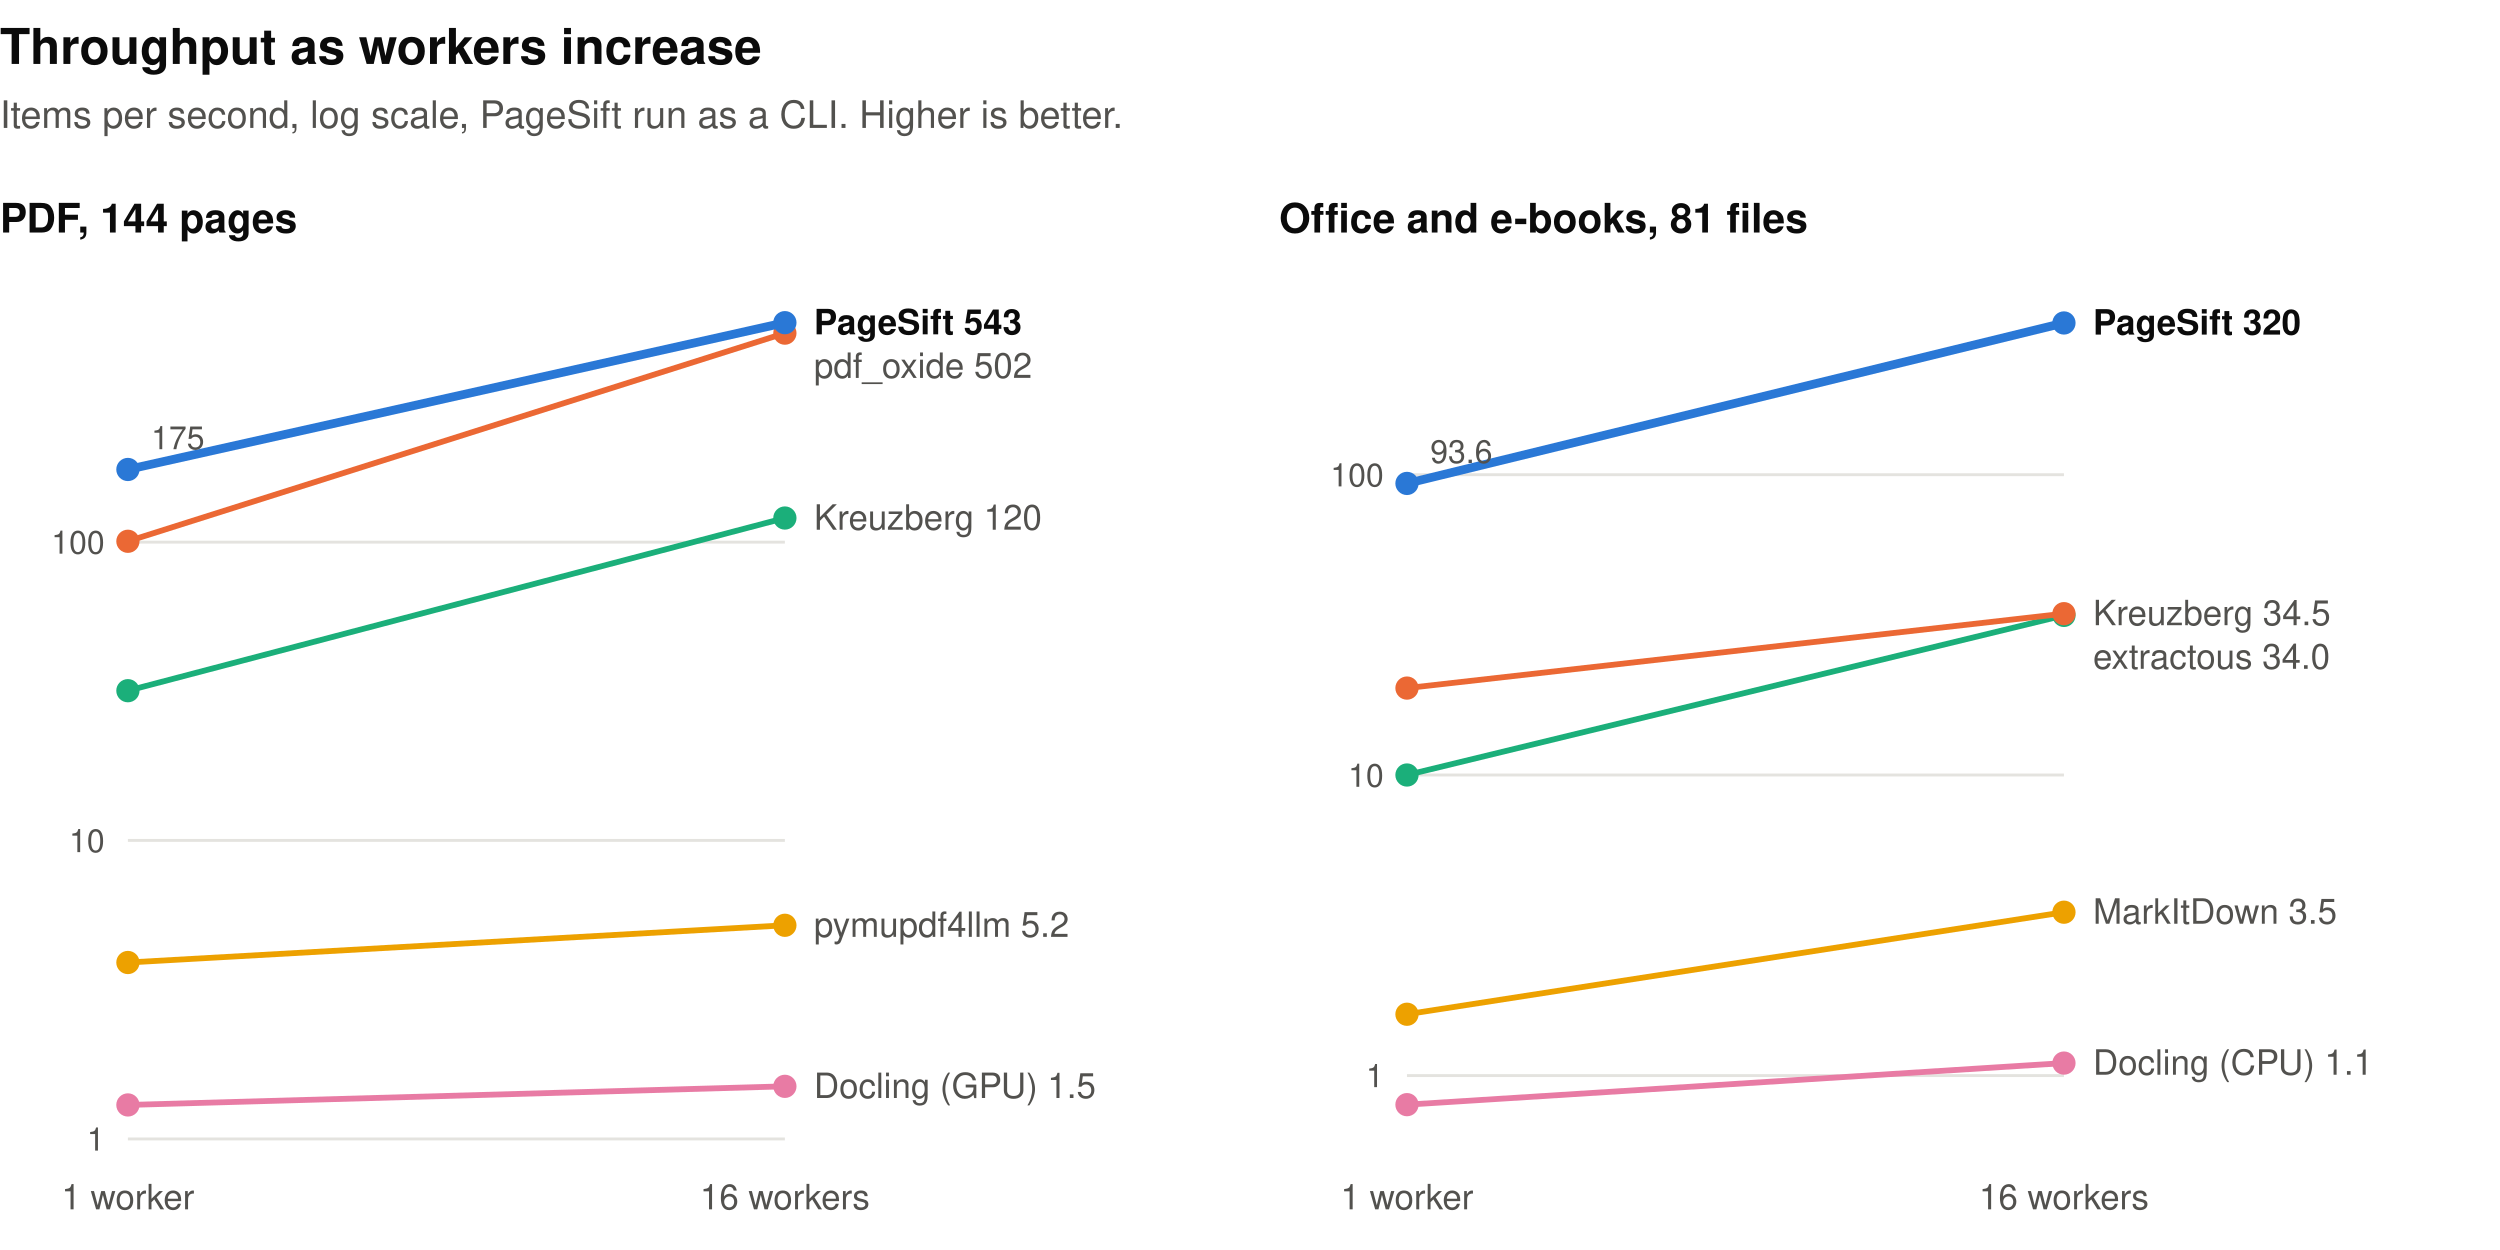
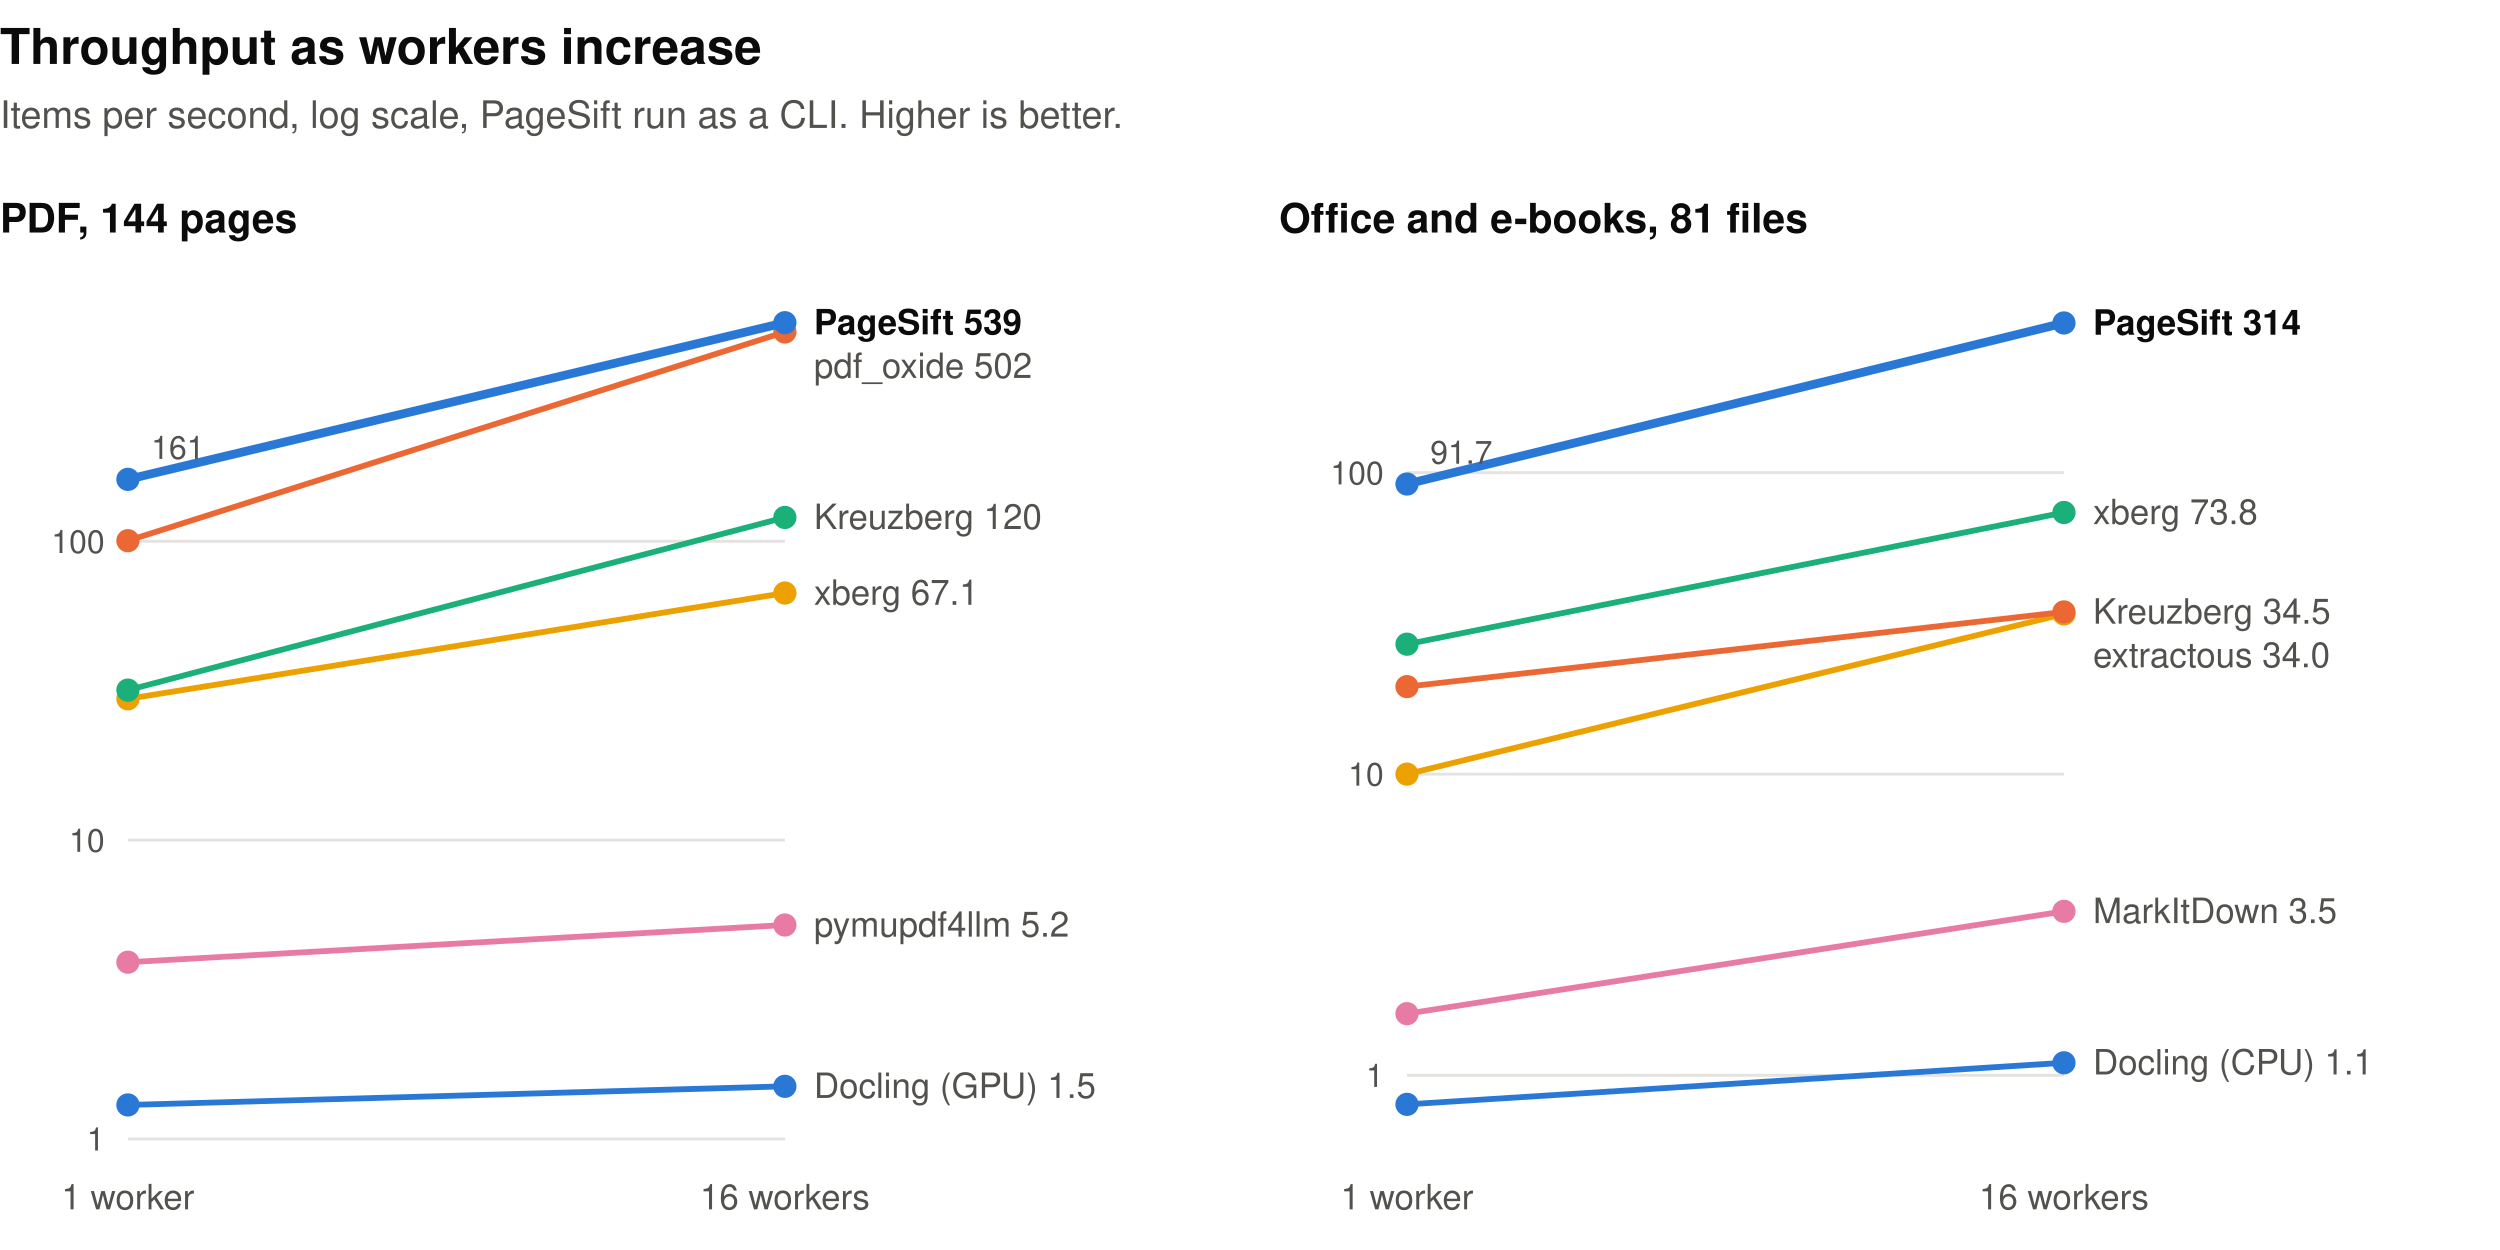
<svg xmlns="http://www.w3.org/2000/svg" viewBox="0 0 860 430" width="860" height="430" role="img" aria-label="Throughput as workers increase" font-family="-apple-system, BlinkMacSystemFont, 'Segoe UI', Helvetica, Arial, sans-serif">
  <text x="0" y="22" fill="#0b0b0b" font-size="17" font-weight="600" text-anchor="start">Throughput as workers increase</text>
  <text x="0" y="44" fill="#52514e" font-size="13" font-weight="400" text-anchor="start">Items per second, log scale, PageSift run as a CLI. Higher is better.</text>
  <text x="0" y="80" fill="#0b0b0b" font-size="14" font-weight="600" text-anchor="start">PDF, 144 pages</text>
  <line x1="44" y1="391.8" x2="270" y2="391.8" stroke="#e4e3df" />
-   <text x="36" y="395.795" fill="#52514e" font-size="11" font-weight="400" text-anchor="end">1</text>
-   <line x1="44" y1="289.1" x2="270" y2="289.1" stroke="#e4e3df" />
-   <text x="36" y="293.133" fill="#52514e" font-size="11" font-weight="400" text-anchor="end">10</text>
-   <line x1="44" y1="186.5" x2="270" y2="186.5" stroke="#e4e3df" />
-   <text x="36" y="190.471" fill="#52514e" font-size="11" font-weight="400" text-anchor="end">100</text>
+   <text x="36" y="395.79" fill="#52514e" font-size="11" font-weight="400" text-anchor="end">1</text>
+   <line x1="44" y1="289.0" x2="270" y2="289.0" stroke="#e4e3df" />
+   <text x="36" y="293.013" fill="#52514e" font-size="11" font-weight="400" text-anchor="end">10</text>
+   <line x1="44" y1="186.2" x2="270" y2="186.2" stroke="#e4e3df" />
+   <text x="36" y="190.236" fill="#52514e" font-size="11" font-weight="400" text-anchor="end">100</text>
  <text x="44" y="416" fill="#52514e" font-size="12" font-weight="400" text-anchor="middle">1 worker</text>
  <text x="270" y="416" fill="#52514e" font-size="12" font-weight="400" text-anchor="middle">16 workers</text>
-   <line x1="44" y1="380.1" x2="270" y2="373.7" stroke="#e87ba4" stroke-width="2" stroke-linecap="round" />
-   <circle cx="44" cy="380.1" r="4" fill="#e87ba4" />
-   <circle cx="270" cy="373.7" r="4" fill="#e87ba4" />
-   <text x="280" y="377.717" fill="#52514e" font-size="12" font-weight="400" text-anchor="start">Docling (GPU) 1.5</text>
-   <line x1="44" y1="331.1" x2="270" y2="318.3" stroke="#eda100" stroke-width="2" stroke-linecap="round" />
-   <circle cx="44" cy="331.1" r="4" fill="#eda100" />
-   <circle cx="270" cy="318.3" r="4" fill="#eda100" />
-   <text x="280" y="322.289" fill="#52514e" font-size="12" font-weight="400" text-anchor="start">pymupdf4llm 5.2</text>
-   <line x1="44" y1="237.6" x2="270" y2="178.2" stroke="#1baf7a" stroke-width="2" stroke-linecap="round" />
-   <circle cx="44" cy="237.6" r="4" fill="#1baf7a" />
-   <circle cx="270" cy="178.2" r="4" fill="#1baf7a" />
-   <text x="280" y="182.23" fill="#52514e" font-size="12" font-weight="400" text-anchor="start">Kreuzberg 120</text>
-   <line x1="44" y1="186.2" x2="270" y2="114.6" stroke="#eb6834" stroke-width="2" stroke-linecap="round" />
-   <circle cx="44" cy="186.2" r="4" fill="#eb6834" />
-   <circle cx="270" cy="114.6" r="4" fill="#eb6834" />
-   <text x="280" y="130.002" fill="#52514e" font-size="12" font-weight="400" text-anchor="start">pdf_oxide 502</text>
-   <line x1="44" y1="161.5" x2="270" y2="111.0" stroke="#2a78d6" stroke-width="3" stroke-linecap="round" />
-   <circle cx="44" cy="161.5" r="4" fill="#2a78d6" />
+   <line x1="44" y1="380.1" x2="270" y2="373.7" stroke="#2a78d6" stroke-width="2" stroke-linecap="round" />
+   <circle cx="44" cy="380.1" r="4" fill="#2a78d6" />
+   <circle cx="270" cy="373.7" r="4" fill="#2a78d6" />
+   <text x="280" y="377.692" fill="#52514e" font-size="12" font-weight="400" text-anchor="start">Docling (GPU) 1.5</text>
+   <line x1="44" y1="331.0" x2="270" y2="318.2" stroke="#e87ba4" stroke-width="2" stroke-linecap="round" />
+   <circle cx="44" cy="331.0" r="4" fill="#e87ba4" />
+   <circle cx="270" cy="318.2" r="4" fill="#e87ba4" />
+   <text x="280" y="322.202" fill="#52514e" font-size="12" font-weight="400" text-anchor="start">pymupdf4llm 5.2</text>
+   <line x1="44" y1="240.4" x2="270" y2="204.0" stroke="#eda100" stroke-width="2" stroke-linecap="round" />
+   <circle cx="44" cy="240.4" r="4" fill="#eda100" />
+   <circle cx="270" cy="204.0" r="4" fill="#eda100" />
+   <text x="280" y="208.045" fill="#52514e" font-size="12" font-weight="400" text-anchor="start">xberg 67.1</text>
+   <line x1="44" y1="237.4" x2="270" y2="178.0" stroke="#1baf7a" stroke-width="2" stroke-linecap="round" />
+   <circle cx="44" cy="237.4" r="4" fill="#1baf7a" />
+   <circle cx="270" cy="178.0" r="4" fill="#1baf7a" />
+   <text x="280" y="181.987" fill="#52514e" font-size="12" font-weight="400" text-anchor="start">Kreuzberg 120</text>
+   <line x1="44" y1="186.0" x2="270" y2="114.2" stroke="#eb6834" stroke-width="2" stroke-linecap="round" />
+   <circle cx="44" cy="186.0" r="4" fill="#eb6834" />
+   <circle cx="270" cy="114.2" r="4" fill="#eb6834" />
+   <text x="280" y="130.019" fill="#52514e" font-size="12" font-weight="400" text-anchor="start">pdf_oxide 502</text>
+   <line x1="44" y1="164.9" x2="270" y2="111.0" stroke="#2a78d6" stroke-width="3" stroke-linecap="round" />
+   <circle cx="44" cy="164.9" r="4" fill="#2a78d6" />
  <circle cx="270" cy="111.0" r="4" fill="#2a78d6" />
-   <text x="280" y="115.002" fill="#0b0b0b" font-size="12" font-weight="600" text-anchor="start">PageSift 543</text>
-   <text x="52" y="154.527" fill="#52514e" font-size="11" font-weight="400" text-anchor="start">175</text>
+   <text x="280" y="115.019" fill="#0b0b0b" font-size="12" font-weight="600" text-anchor="start">PageSift 539</text>
+   <text x="52" y="157.874" fill="#52514e" font-size="11" font-weight="400" text-anchor="start">161</text>
  <text x="440" y="80" fill="#0b0b0b" font-size="14" font-weight="600" text-anchor="start">Office and e-books, 81 files</text>
-   <line x1="484" y1="370.0" x2="710" y2="370.0" stroke="#e4e3df" />
-   <text x="476" y="373.98" fill="#52514e" font-size="11" font-weight="400" text-anchor="end">1</text>
-   <line x1="484" y1="266.6" x2="710" y2="266.6" stroke="#e4e3df" />
-   <text x="476" y="270.65" fill="#52514e" font-size="11" font-weight="400" text-anchor="end">10</text>
-   <line x1="484" y1="163.3" x2="710" y2="163.3" stroke="#e4e3df" />
-   <text x="476" y="167.319" fill="#52514e" font-size="11" font-weight="400" text-anchor="end">100</text>
+   <line x1="484" y1="369.9" x2="710" y2="369.9" stroke="#e4e3df" />
+   <text x="476" y="373.904" fill="#52514e" font-size="11" font-weight="400" text-anchor="end">1</text>
+   <line x1="484" y1="266.3" x2="710" y2="266.3" stroke="#e4e3df" />
+   <text x="476" y="270.27" fill="#52514e" font-size="11" font-weight="400" text-anchor="end">10</text>
+   <line x1="484" y1="162.6" x2="710" y2="162.6" stroke="#e4e3df" />
+   <text x="476" y="166.636" fill="#52514e" font-size="11" font-weight="400" text-anchor="end">100</text>
  <text x="484" y="416" fill="#52514e" font-size="12" font-weight="400" text-anchor="middle">1 worker</text>
  <text x="710" y="416" fill="#52514e" font-size="12" font-weight="400" text-anchor="middle">16 workers</text>
-   <line x1="484" y1="380.0" x2="710" y2="365.7" stroke="#e87ba4" stroke-width="2" stroke-linecap="round" />
-   <circle cx="484" cy="380.0" r="4" fill="#e87ba4" />
-   <circle cx="710" cy="365.7" r="4" fill="#e87ba4" />
-   <text x="720" y="369.703" fill="#52514e" font-size="12" font-weight="400" text-anchor="start">Docling (CPU) 1.1</text>
-   <line x1="484" y1="348.9" x2="710" y2="313.8" stroke="#eda100" stroke-width="2" stroke-linecap="round" />
-   <circle cx="484" cy="348.9" r="4" fill="#eda100" />
-   <circle cx="710" cy="313.8" r="4" fill="#eda100" />
-   <text x="720" y="317.761" fill="#52514e" font-size="12" font-weight="400" text-anchor="start">MarkItDown 3.5</text>
-   <line x1="484" y1="266.6" x2="710" y2="211.7" stroke="#1baf7a" stroke-width="2" stroke-linecap="round" />
-   <circle cx="484" cy="266.6" r="4" fill="#1baf7a" />
-   <circle cx="710" cy="211.7" r="4" fill="#1baf7a" />
-   <text x="720" y="230.076" fill="#52514e" font-size="12" font-weight="400" text-anchor="start">extractous 34.0</text>
-   <line x1="484" y1="236.7" x2="710" y2="211.1" stroke="#eb6834" stroke-width="2" stroke-linecap="round" />
-   <circle cx="484" cy="236.7" r="4" fill="#eb6834" />
-   <circle cx="710" cy="211.1" r="4" fill="#eb6834" />
-   <text x="720" y="215.076" fill="#52514e" font-size="12" font-weight="400" text-anchor="start">Kreuzberg 34.5</text>
-   <line x1="484" y1="166.3" x2="710" y2="111.1" stroke="#2a78d6" stroke-width="3" stroke-linecap="round" />
-   <circle cx="484" cy="166.3" r="4" fill="#2a78d6" />
+   <line x1="484" y1="379.9" x2="710" y2="365.6" stroke="#2a78d6" stroke-width="2" stroke-linecap="round" />
+   <circle cx="484" cy="379.9" r="4" fill="#2a78d6" />
+   <circle cx="710" cy="365.6" r="4" fill="#2a78d6" />
+   <text x="720" y="369.614" fill="#52514e" font-size="12" font-weight="400" text-anchor="start">Docling (CPU) 1.1</text>
+   <line x1="484" y1="348.7" x2="710" y2="313.5" stroke="#e87ba4" stroke-width="2" stroke-linecap="round" />
+   <circle cx="484" cy="348.7" r="4" fill="#e87ba4" />
+   <circle cx="710" cy="313.5" r="4" fill="#e87ba4" />
+   <text x="720" y="317.52" fill="#52514e" font-size="12" font-weight="400" text-anchor="start">MarkItDown 3.5</text>
+   <line x1="484" y1="266.3" x2="710" y2="211.2" stroke="#eda100" stroke-width="2" stroke-linecap="round" />
+   <circle cx="484" cy="266.3" r="4" fill="#eda100" />
+   <circle cx="710" cy="211.2" r="4" fill="#eda100" />
+   <text x="720" y="229.534" fill="#52514e" font-size="12" font-weight="400" text-anchor="start">extractous 34.0</text>
+   <line x1="484" y1="221.6" x2="710" y2="176.3" stroke="#1baf7a" stroke-width="2" stroke-linecap="round" />
+   <circle cx="484" cy="221.6" r="4" fill="#1baf7a" />
+   <circle cx="710" cy="176.3" r="4" fill="#1baf7a" />
+   <text x="720" y="180.31" fill="#52514e" font-size="12" font-weight="400" text-anchor="start">xberg 73.8</text>
+   <line x1="484" y1="236.2" x2="710" y2="210.5" stroke="#eb6834" stroke-width="2" stroke-linecap="round" />
+   <circle cx="484" cy="236.2" r="4" fill="#eb6834" />
+   <circle cx="710" cy="210.5" r="4" fill="#eb6834" />
+   <text x="720" y="214.534" fill="#52514e" font-size="12" font-weight="400" text-anchor="start">Kreuzberg 34.5</text>
+   <line x1="484" y1="166.5" x2="710" y2="111.1" stroke="#2a78d6" stroke-width="3" stroke-linecap="round" />
+   <circle cx="484" cy="166.5" r="4" fill="#2a78d6" />
  <circle cx="710" cy="111.1" r="4" fill="#2a78d6" />
-   <text x="720" y="115.099" fill="#0b0b0b" font-size="12" font-weight="600" text-anchor="start">PageSift 320</text>
-   <text x="492" y="159.267" fill="#52514e" font-size="11" font-weight="400" text-anchor="start">93.6</text>
+   <text x="720" y="115.144" fill="#0b0b0b" font-size="12" font-weight="600" text-anchor="start">PageSift 314</text>
+   <text x="492" y="159.516" fill="#52514e" font-size="11" font-weight="400" text-anchor="start">91.7</text>
</svg>
